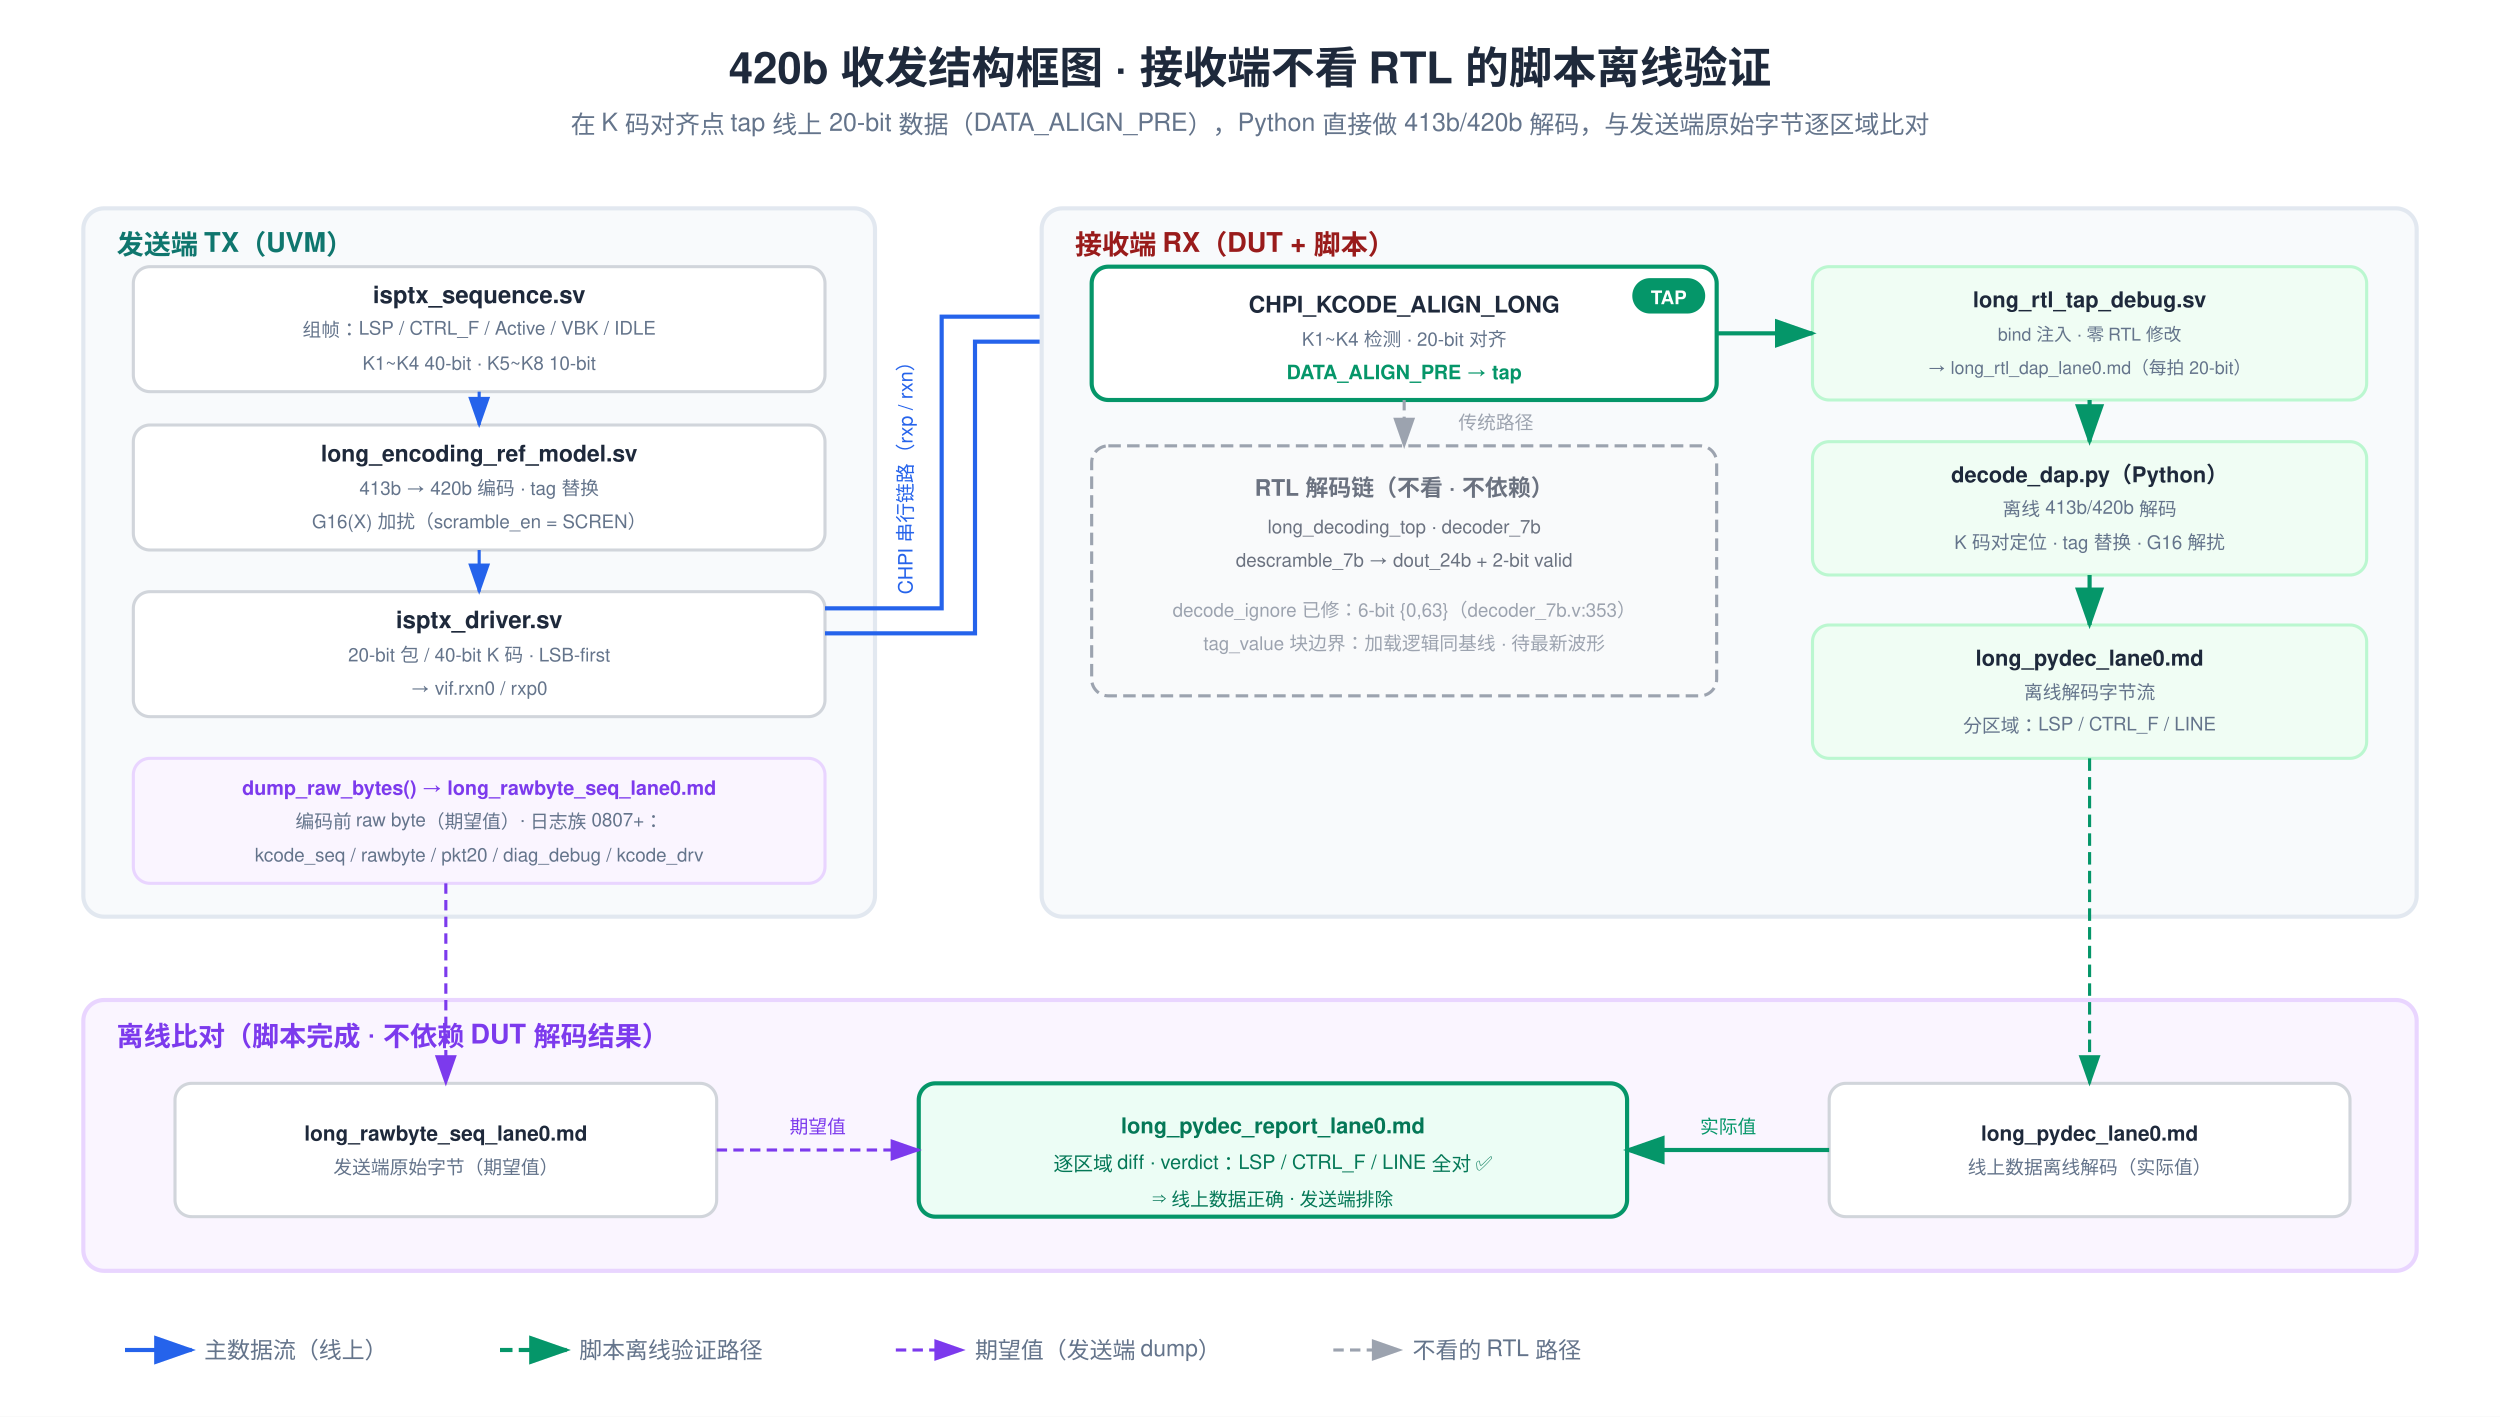
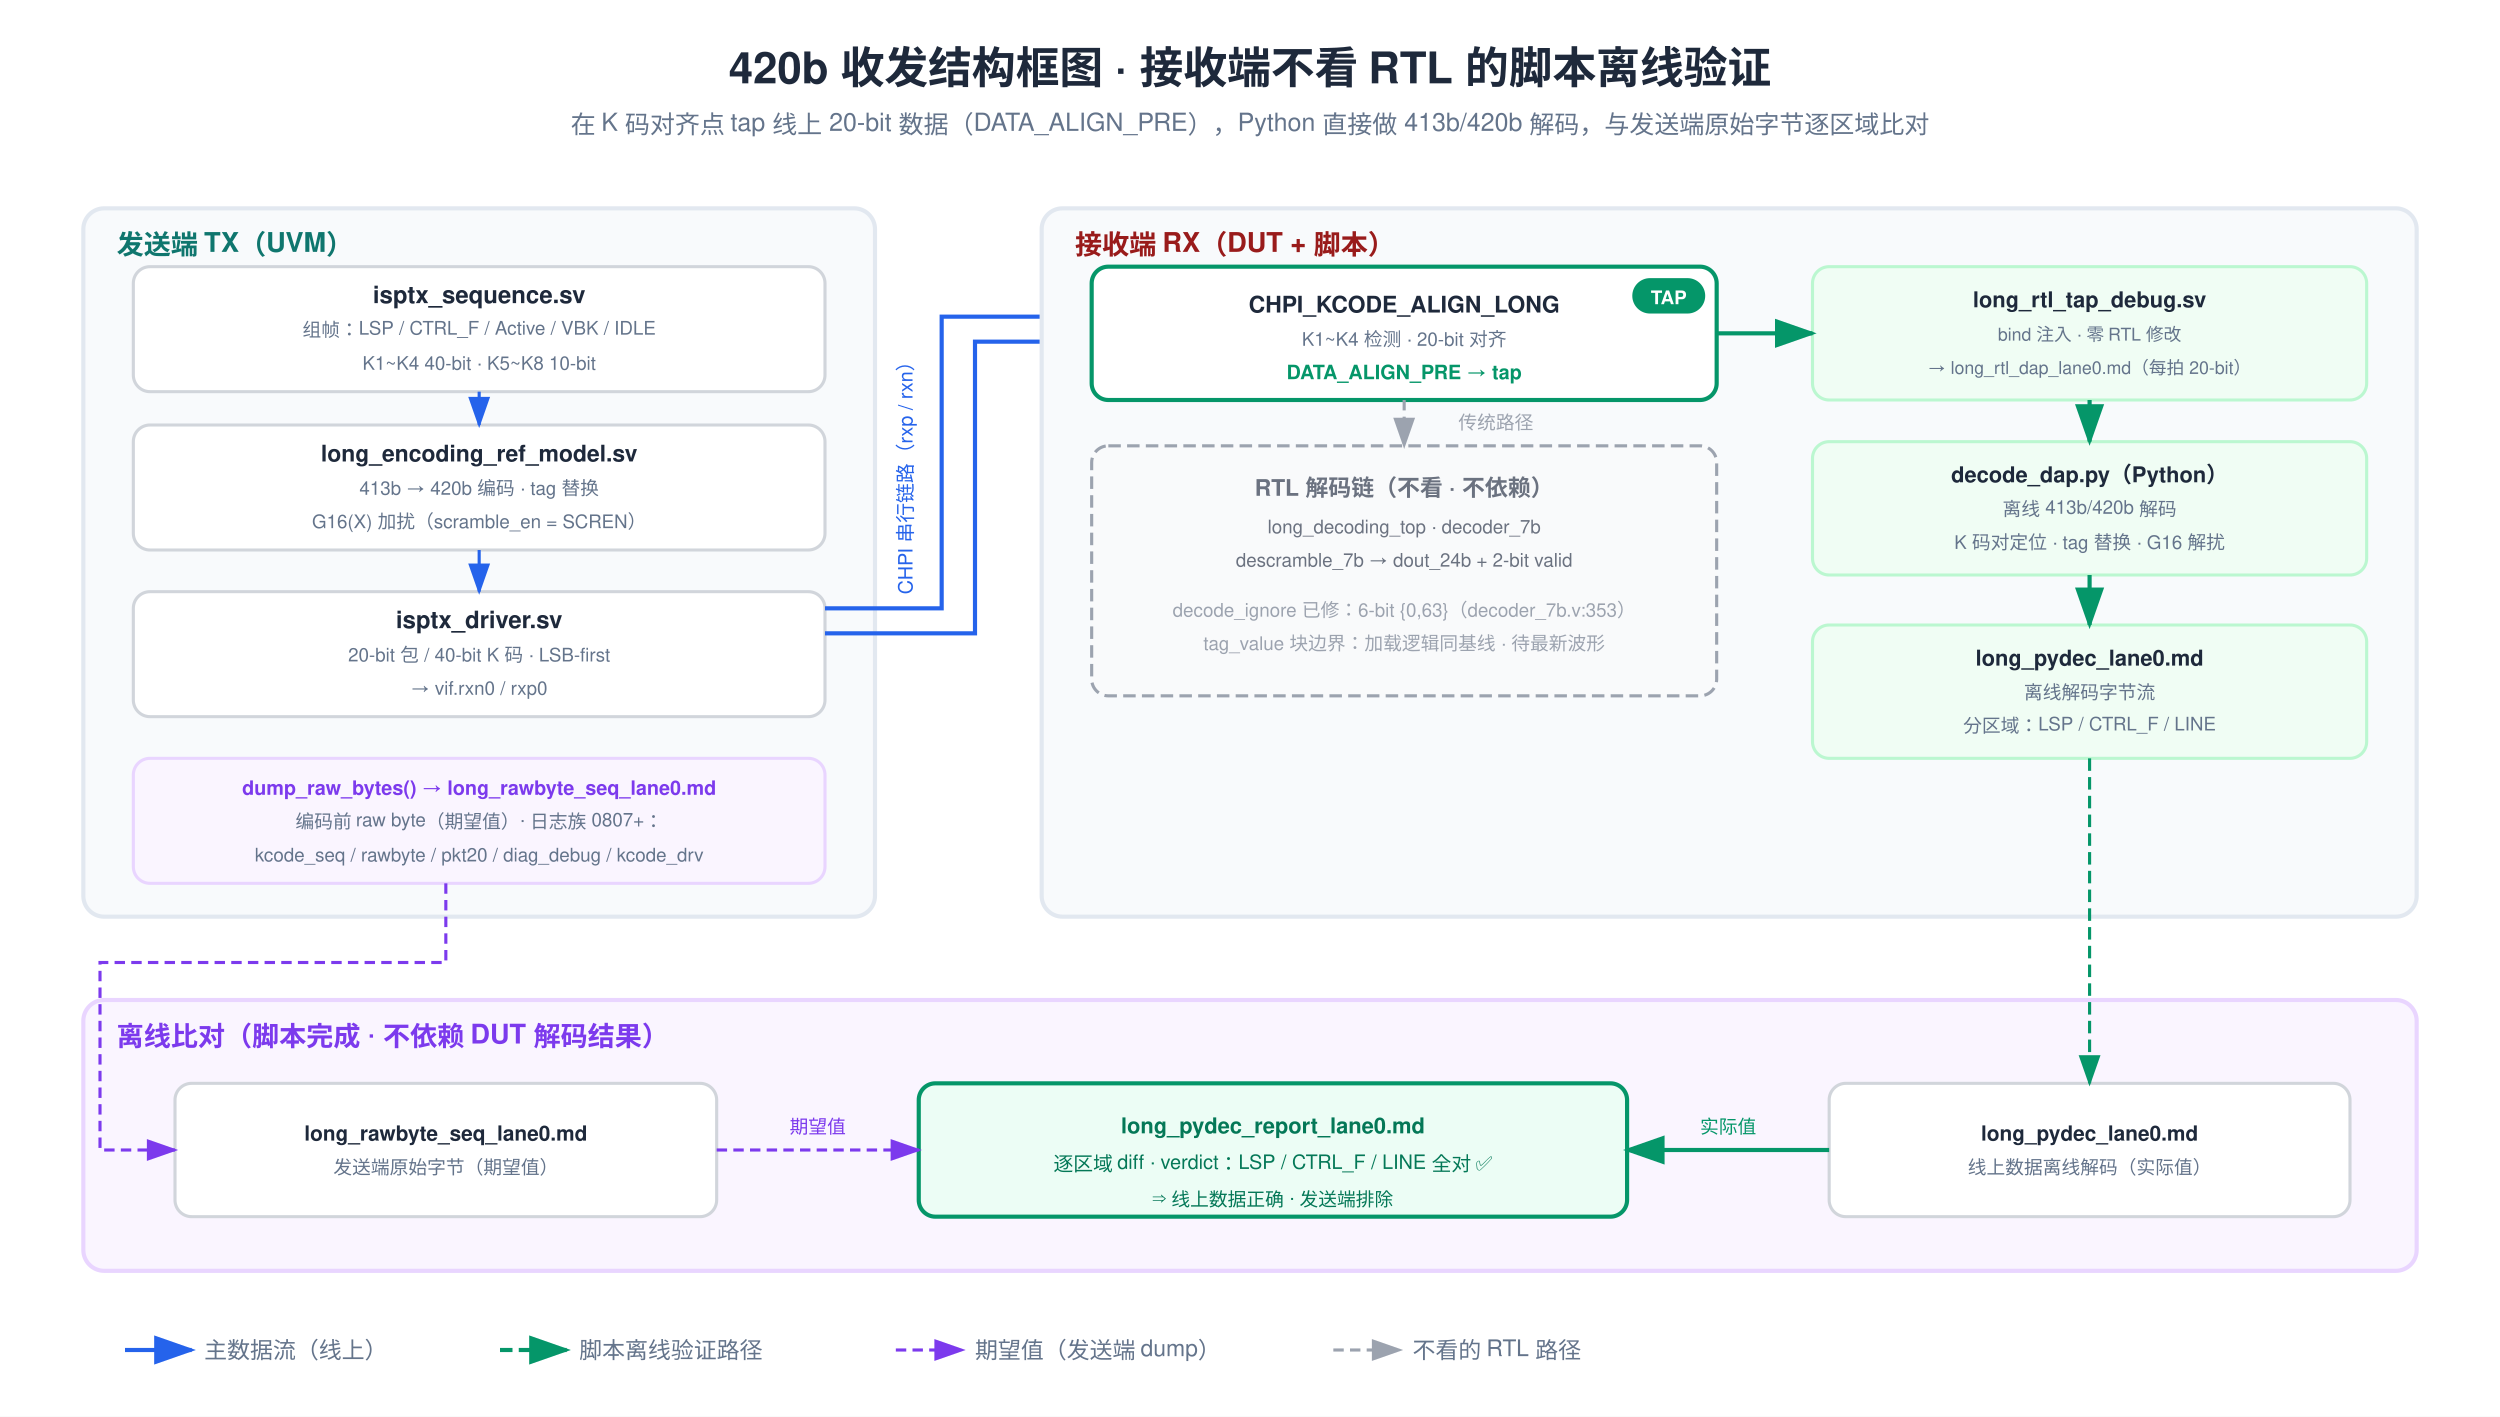
<svg xmlns="http://www.w3.org/2000/svg" viewBox="0 0 1200 680" width="1200" height="680">
  <style>text { font-family: 'Helvetica Neue', Helvetica, Arial, 'PingFang SC', 'Microsoft YaHei', 'Microsoft JhengHei', 'SimHei', sans-serif; }</style>
  <defs>
    <marker id="ar-blue" markerWidth="10" markerHeight="7" refX="9" refY="3.5" orient="auto">
      <polygon points="0 0, 10 3.5, 0 7" fill="#2563eb" />
    </marker>
    <marker id="ar-green" markerWidth="10" markerHeight="7" refX="9" refY="3.5" orient="auto">
      <polygon points="0 0, 10 3.5, 0 7" fill="#059669" />
    </marker>
    <marker id="ar-purple" markerWidth="10" markerHeight="7" refX="9" refY="3.5" orient="auto">
      <polygon points="0 0, 10 3.5, 0 7" fill="#7c3aed" />
    </marker>
    <marker id="ar-orange" markerWidth="10" markerHeight="7" refX="9" refY="3.5" orient="auto">
      <polygon points="0 0, 10 3.5, 0 7" fill="#ea580c" />
    </marker>
    <marker id="ar-gray" markerWidth="10" markerHeight="7" refX="9" refY="3.5" orient="auto">
      <polygon points="0 0, 10 3.5, 0 7" fill="#9ca3af" />
    </marker>
  </defs>
  <rect width="1200" height="680" fill="#ffffff" />
  <text x="600" y="40" font-size="21" fill="#1e293b" text-anchor="middle" font-weight="600">420b 收发结构框图 · 接收端不看 RTL 的脚本离线验证</text>
  <text x="600" y="64" font-size="12" fill="#64748b" text-anchor="middle">在 K 码对齐点 tap 线上 20-bit 数据（DATA_ALIGN_PRE），Python 直接做 413b/420b 解码，与发送端原始字节逐区域比对</text>
  <rect x="40" y="100" width="380" height="340" rx="10" fill="#f8fafc" stroke="#e2e8f0" stroke-width="2" />
  <text x="56" y="122" font-size="13" fill="#0f766e" text-anchor="start" font-weight="600">发送端 TX（UVM）</text>
  <rect x="64" y="128" width="332" height="60" rx="8" fill="#ffffff" stroke="#d1d5db" stroke-width="1.5" />
  <text x="230.0" y="145.5" font-size="11.5" fill="#1e293b" text-anchor="middle" font-weight="600">isptx_sequence.sv</text>
  <text x="230.0" y="161.5" font-size="9" fill="#64748b" text-anchor="middle">组帧：LSP / CTRL_F / Active / VBK / IDLE</text>
  <text x="230.0" y="177.5" font-size="9" fill="#64748b" text-anchor="middle">K1~K4 40-bit · K5~K8 10-bit</text>
  <rect x="64" y="204" width="332" height="60" rx="8" fill="#ffffff" stroke="#d1d5db" stroke-width="1.5" />
  <text x="230.0" y="221.5" font-size="11" fill="#1e293b" text-anchor="middle" font-weight="600">long_encoding_ref_model.sv</text>
  <text x="230.0" y="237.5" font-size="9" fill="#64748b" text-anchor="middle">413b → 420b 编码 · tag 替换</text>
  <text x="230.0" y="253.5" font-size="9" fill="#64748b" text-anchor="middle">G16(X) 加扰（scramble_en = SCREN）</text>
  <rect x="64" y="284" width="332" height="60" rx="8" fill="#ffffff" stroke="#d1d5db" stroke-width="1.5" />
  <text x="230.0" y="301.5" font-size="11.5" fill="#1e293b" text-anchor="middle" font-weight="600">isptx_driver.sv</text>
  <text x="230.0" y="317.5" font-size="9" fill="#64748b" text-anchor="middle">20-bit 包 / 40-bit K 码 · LSB-first</text>
  <text x="230.0" y="333.5" font-size="9" fill="#64748b" text-anchor="middle">→ vif.rxn0 / rxp0</text>
  <rect x="64" y="364" width="332" height="60" rx="8" fill="#faf5ff" stroke="#e9d5ff" stroke-width="1.5" />
  <text x="230.0" y="381.5" font-size="9.5" fill="#7c3aed" text-anchor="middle" font-weight="600">dump_raw_bytes() → long_rawbyte_seq_lane0.md</text>
  <text x="230.0" y="397.5" font-size="9" fill="#64748b" text-anchor="middle">编码前 raw byte（期望值）· 日志族 0807+：</text>
  <text x="230.0" y="413.5" font-size="9" fill="#64748b" text-anchor="middle">kcode_seq / rawbyte / pkt20 / diag_debug / kcode_drv</text>
  <path d="M 396 292 L 452 292 L 452 152 L 524 152" stroke="#2563eb" stroke-width="2" fill="none" marker-end="url(#ar-blue)" />
  <path d="M 396 304 L 468 304 L 468 164 L 524 164" stroke="#2563eb" stroke-width="2" fill="none" marker-end="url(#ar-blue)" />
  <text transform="rotate(-90 438 227)" x="438" y="227" font-size="9.5" fill="#2563eb" text-anchor="middle">CHPI 串行链路（rxp / rxn）</text>
  <rect x="500" y="100" width="660" height="340" rx="10" fill="#f8fafc" stroke="#e2e8f0" stroke-width="2" />
  <text x="516" y="122" font-size="13" fill="#991b1b" text-anchor="start" font-weight="600">接收端 RX（DUT + 脚本）</text>
  <rect x="524" y="128" width="300" height="64" rx="8" fill="#ffffff" stroke="#059669" stroke-width="2" />
  <text x="674" y="150" font-size="11" fill="#1e293b" text-anchor="middle" font-weight="600">CHPI_KCODE_ALIGN_LONG</text>
  <text x="674" y="166" font-size="9" fill="#64748b" text-anchor="middle">K1~K4 检测 · 20-bit 对齐</text>
  <text x="674" y="182" font-size="9.5" fill="#059669" text-anchor="middle" font-weight="600">DATA_ALIGN_PRE → tap</text>
  <rect x="784" y="134" width="34" height="16" rx="8" fill="#059669" stroke="#059669" stroke-width="1" />
  <text x="801" y="146" font-size="9" fill="#ffffff" text-anchor="middle" font-weight="700">TAP</text>
  <rect x="524" y="214" width="300" height="120" rx="8" fill="#f9fafb" stroke="#9ca3af" stroke-width="1.5" stroke-dasharray="6,3" />
  <text x="674" y="238" font-size="11" fill="#6b7280" text-anchor="middle" font-weight="600">RTL 解码链（不看 · 不依赖）</text>
  <text x="674" y="256" font-size="9" fill="#6b7280" text-anchor="middle">long_decoding_top · decoder_7b</text>
  <text x="674" y="272" font-size="9" fill="#6b7280" text-anchor="middle">descramble_7b → dout_24b + 2-bit valid</text>
  <text x="674" y="296" font-size="9" fill="#9ca3af" text-anchor="middle">decode_ignore 已修：6-bit {0,63}（decoder_7b.v:353）</text>
  <text x="674" y="312" font-size="9" fill="#9ca3af" text-anchor="middle">tag_value 块边界：加载逻辑同基线 · 待最新波形</text>
  <rect x="870" y="128" width="266" height="64" rx="8" fill="#f0fdf4" stroke="#bbf7d0" stroke-width="1.5" />
  <text x="1003.0" y="147.5" font-size="10.5" fill="#1e293b" text-anchor="middle" font-weight="600">long_rtl_tap_debug.sv</text>
  <text x="1003.0" y="163.5" font-size="8.5" fill="#64748b" text-anchor="middle">bind 注入 · 零 RTL 修改</text>
  <text x="1003.0" y="179.5" font-size="8.5" fill="#64748b" text-anchor="middle">→ long_rtl_dap_lane0.md（每拍 20-bit）</text>
  <rect x="870" y="212" width="266" height="64" rx="8" fill="#f0fdf4" stroke="#bbf7d0" stroke-width="1.5" />
  <text x="1003.0" y="231.5" font-size="10.5" fill="#1e293b" text-anchor="middle" font-weight="600">decode_dap.py（Python）</text>
  <text x="1003.0" y="247.5" font-size="9" fill="#64748b" text-anchor="middle">离线 413b/420b 解码</text>
  <text x="1003.0" y="263.5" font-size="9" fill="#64748b" text-anchor="middle">K 码对定位 · tag 替换 · G16 解扰</text>
  <rect x="870" y="300" width="266" height="64" rx="8" fill="#f0fdf4" stroke="#bbf7d0" stroke-width="1.5" />
  <text x="1003.0" y="319.5" font-size="10.5" fill="#1e293b" text-anchor="middle" font-weight="600">long_pydec_lane0.md</text>
  <text x="1003.0" y="335.5" font-size="9" fill="#64748b" text-anchor="middle">离线解码字节流</text>
  <text x="1003.0" y="351.5" font-size="9" fill="#64748b" text-anchor="middle">分区域：LSP / CTRL_F / LINE</text>
  <rect x="40" y="480" width="1120" height="130" rx="10" fill="#faf5ff" stroke="#e9d5ff" stroke-width="2" />
  <text x="56" y="502" font-size="13" fill="#7c3aed" text-anchor="start" font-weight="600">离线比对（脚本完成 · 不依赖 DUT 解码结果）</text>
  <rect x="84" y="520" width="260" height="64" rx="8" fill="#ffffff" stroke="#d1d5db" stroke-width="1.5" />
  <text x="214.0" y="547.5" font-size="10" fill="#1e293b" text-anchor="middle" font-weight="600">long_rawbyte_seq_lane0.md</text>
  <text x="214.0" y="563.5" font-size="9" fill="#64748b" text-anchor="middle">发送端原始字节（期望值）</text>
  <rect x="441" y="520" width="340" height="64" rx="8" fill="#ecfdf5" stroke="#059669" stroke-width="2" />
  <text x="611" y="544" font-size="10.5" fill="#047857" text-anchor="middle" font-weight="600">long_pydec_report_lane0.md</text>
  <text x="611" y="562" font-size="9.5" fill="#047857" text-anchor="middle">逐区域 diff · verdict：LSP / CTRL_F / LINE 全对 ✅</text>
  <text x="611" y="578" font-size="9" fill="#047857" text-anchor="middle">⇒ 线上数据正确 · 发送端排除</text>
  <rect x="878" y="520" width="250" height="64" rx="8" fill="#ffffff" stroke="#d1d5db" stroke-width="1.5" />
  <text x="1003.0" y="547.5" font-size="10" fill="#1e293b" text-anchor="middle" font-weight="600">long_pydec_lane0.md</text>
  <text x="1003.0" y="563.5" font-size="9" fill="#64748b" text-anchor="middle">线上数据离线解码（实际值）</text>
  <line x1="230" y1="188" x2="230" y2="204" stroke="#2563eb" stroke-width="1.5" marker-end="url(#ar-blue)" />
  <line x1="230" y1="264" x2="230" y2="284" stroke="#2563eb" stroke-width="1.5" marker-end="url(#ar-blue)" />
  <line x1="674" y1="192" x2="674" y2="214" stroke="#9ca3af" stroke-width="1.5" stroke-dasharray="5,3" marker-end="url(#ar-gray)" />
  <text x="700" y="206" font-size="9" fill="#9ca3af" text-anchor="start">传统路径</text>
  <line x1="824" y1="160" x2="870" y2="160" stroke="#059669" stroke-width="2" marker-end="url(#ar-green)" />
  <line x1="1003" y1="192" x2="1003" y2="212" stroke="#059669" stroke-width="2" marker-end="url(#ar-green)" />
  <line x1="1003" y1="276" x2="1003" y2="300" stroke="#059669" stroke-width="2" marker-end="url(#ar-green)" />
-   <path d="M 214 424 L 214 520" stroke="#7c3aed" stroke-width="1.5" fill="none" stroke-dasharray="5,3" marker-end="url(#ar-purple)" />
+   <path d="M 214 424 L 214 462 L 48 462 L 48 552 L 84 552" stroke="#7c3aed" stroke-width="1.5" fill="none" stroke-dasharray="5,3" marker-end="url(#ar-purple)" />
  <path d="M 1003 364 L 1003 440 L 1003 520" stroke="#059669" stroke-width="1.5" fill="none" stroke-dasharray="6,3" marker-end="url(#ar-green)" />
  <line x1="344" y1="552" x2="441" y2="552" stroke="#7c3aed" stroke-width="1.5" stroke-dasharray="5,3" marker-end="url(#ar-purple)" />
  <text x="392.5" y="544" font-size="9" fill="#7c3aed" text-anchor="middle">期望值</text>
  <line x1="878" y1="552" x2="781" y2="552" stroke="#059669" stroke-width="2" marker-end="url(#ar-green)" />
  <text x="829.5" y="544" font-size="9" fill="#059669" text-anchor="middle">实际值</text>
  <line x1="60" y1="648" x2="92" y2="648" stroke="#2563eb" stroke-width="2" marker-end="url(#ar-blue)" />
  <text x="98" y="652" font-size="11" fill="#64748b" text-anchor="start">主数据流（线上）</text>
  <line x1="240" y1="648" x2="272" y2="648" stroke="#059669" stroke-width="2" stroke-dasharray="6,3" marker-end="url(#ar-green)" />
  <text x="278" y="652" font-size="11" fill="#64748b" text-anchor="start">脚本离线验证路径</text>
  <line x1="430" y1="648" x2="462" y2="648" stroke="#7c3aed" stroke-width="1.5" stroke-dasharray="5,3" marker-end="url(#ar-purple)" />
  <text x="468" y="652" font-size="11" fill="#64748b" text-anchor="start">期望值（发送端 dump）</text>
  <line x1="640" y1="648" x2="672" y2="648" stroke="#9ca3af" stroke-width="1.5" stroke-dasharray="5,3" marker-end="url(#ar-gray)" />
  <text x="678" y="652" font-size="11" fill="#64748b" text-anchor="start">不看的 RTL 路径</text>
</svg>
